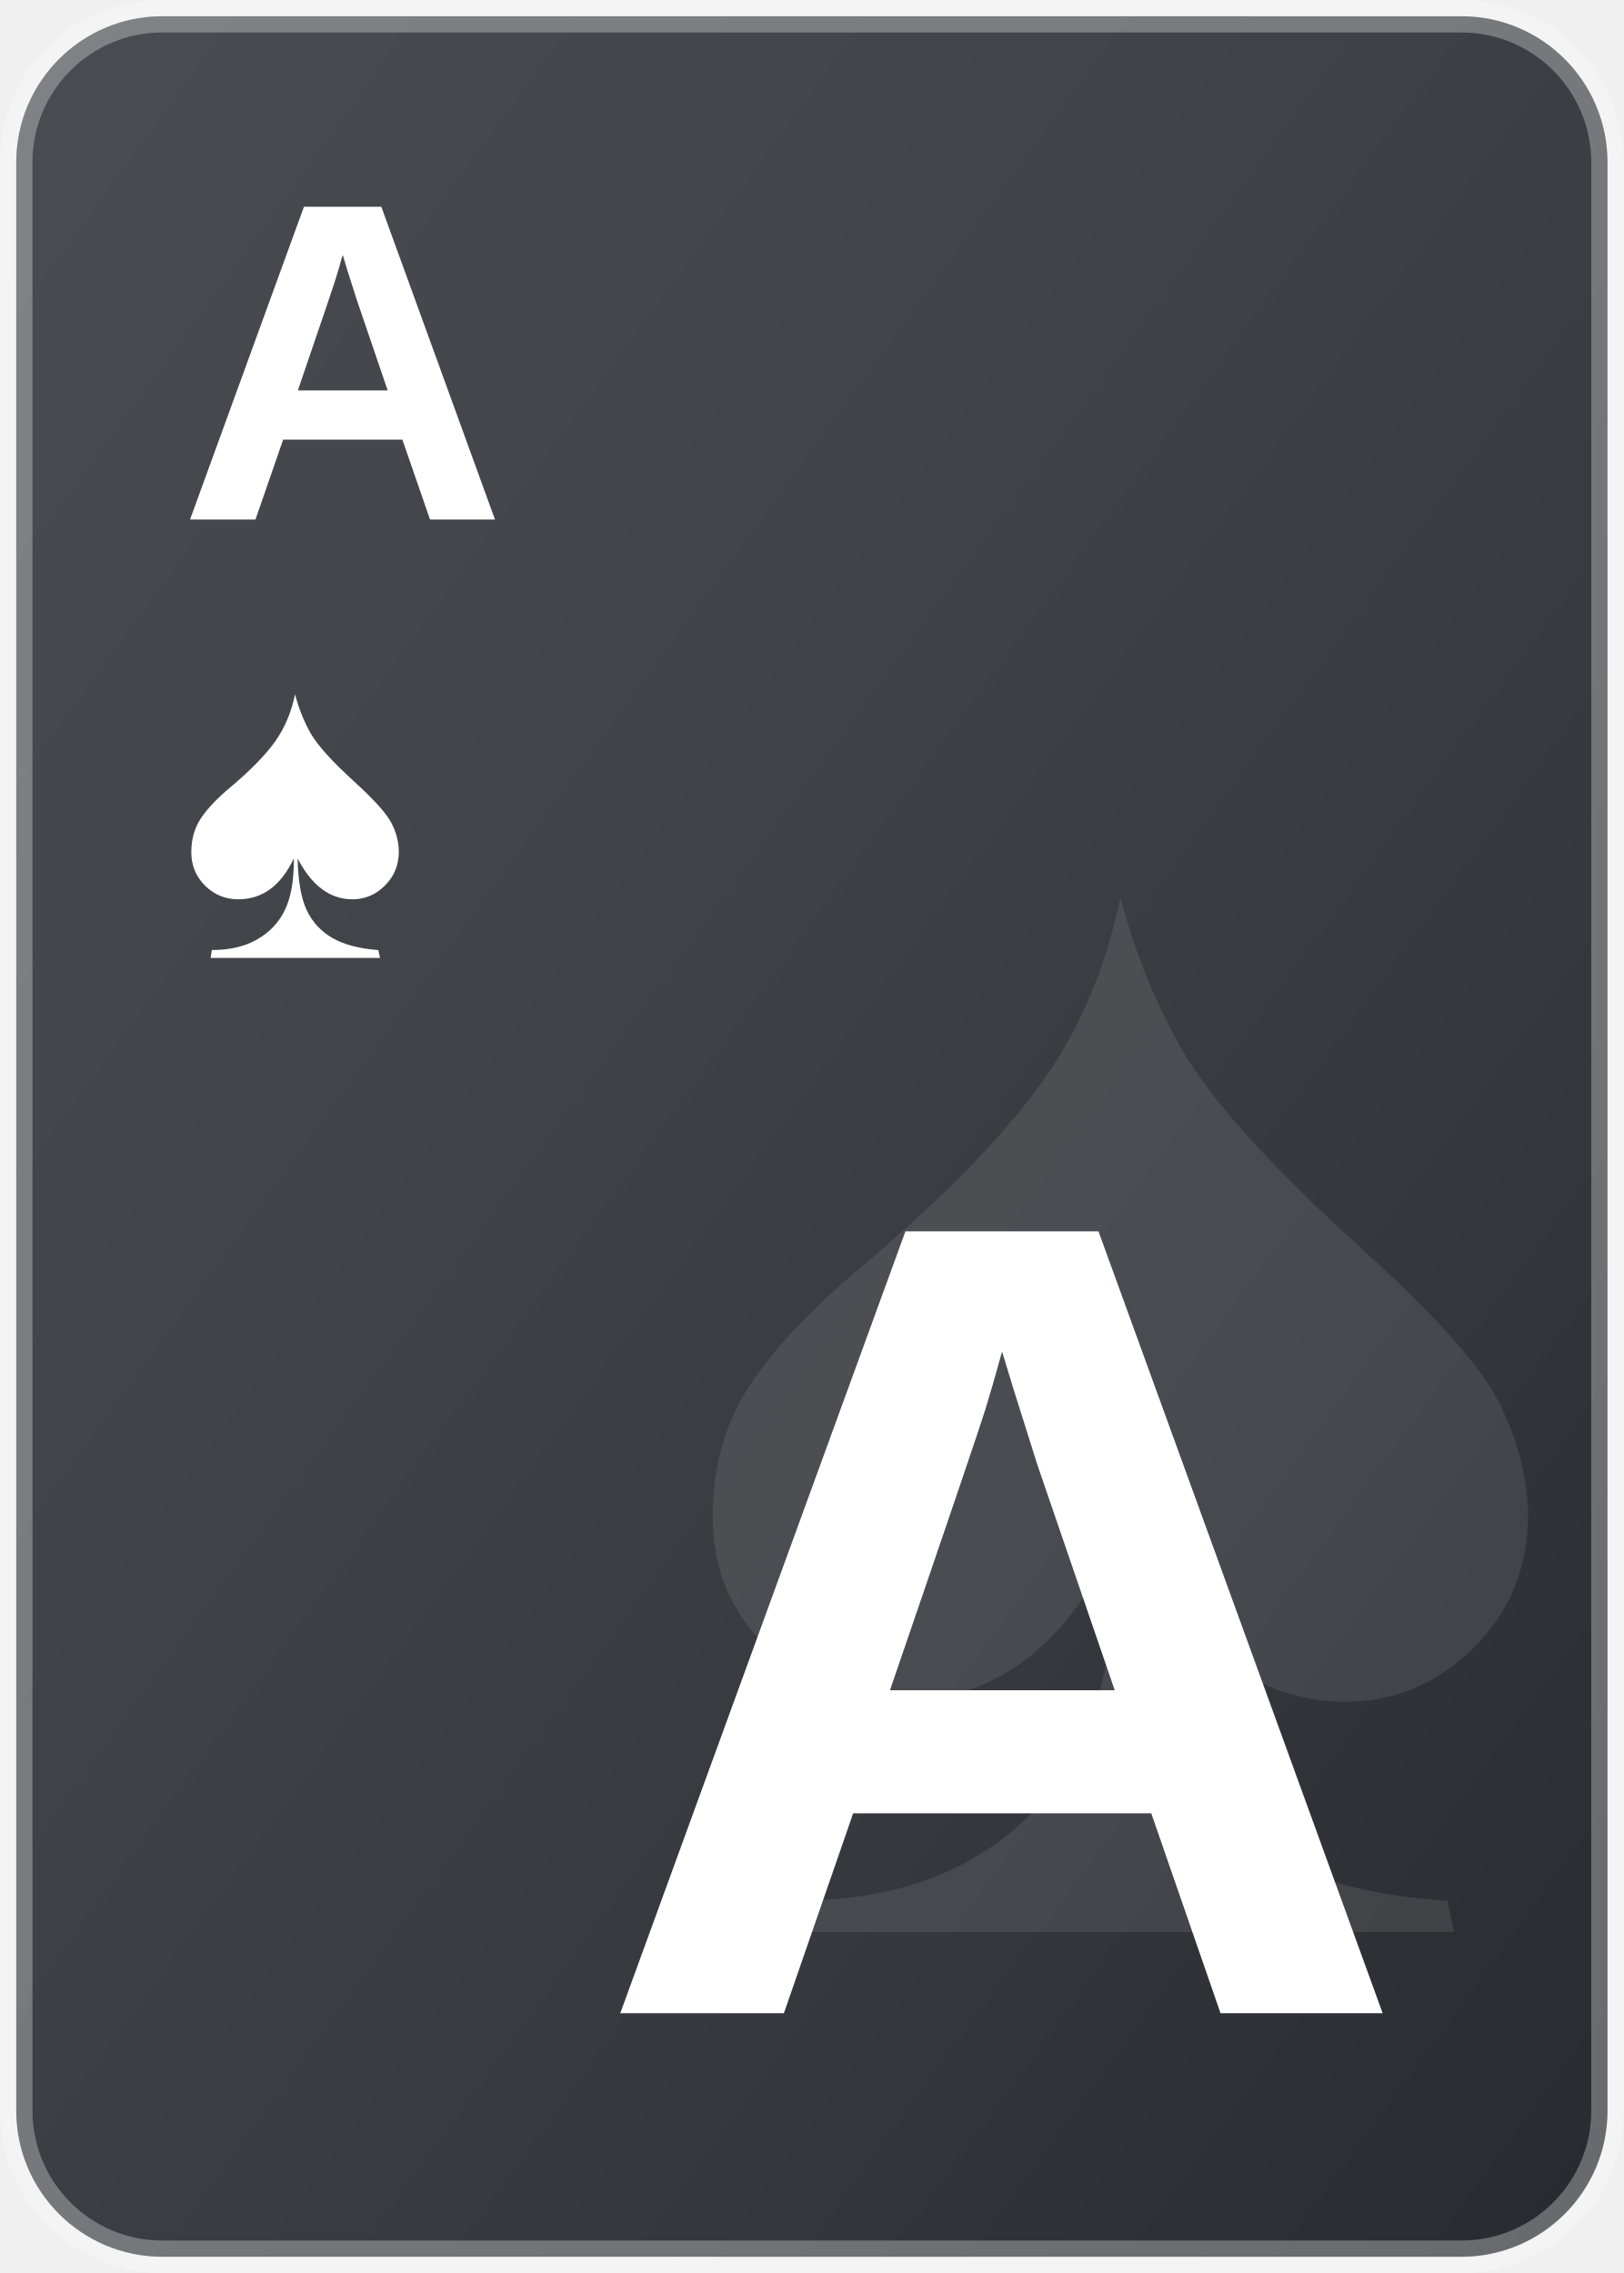
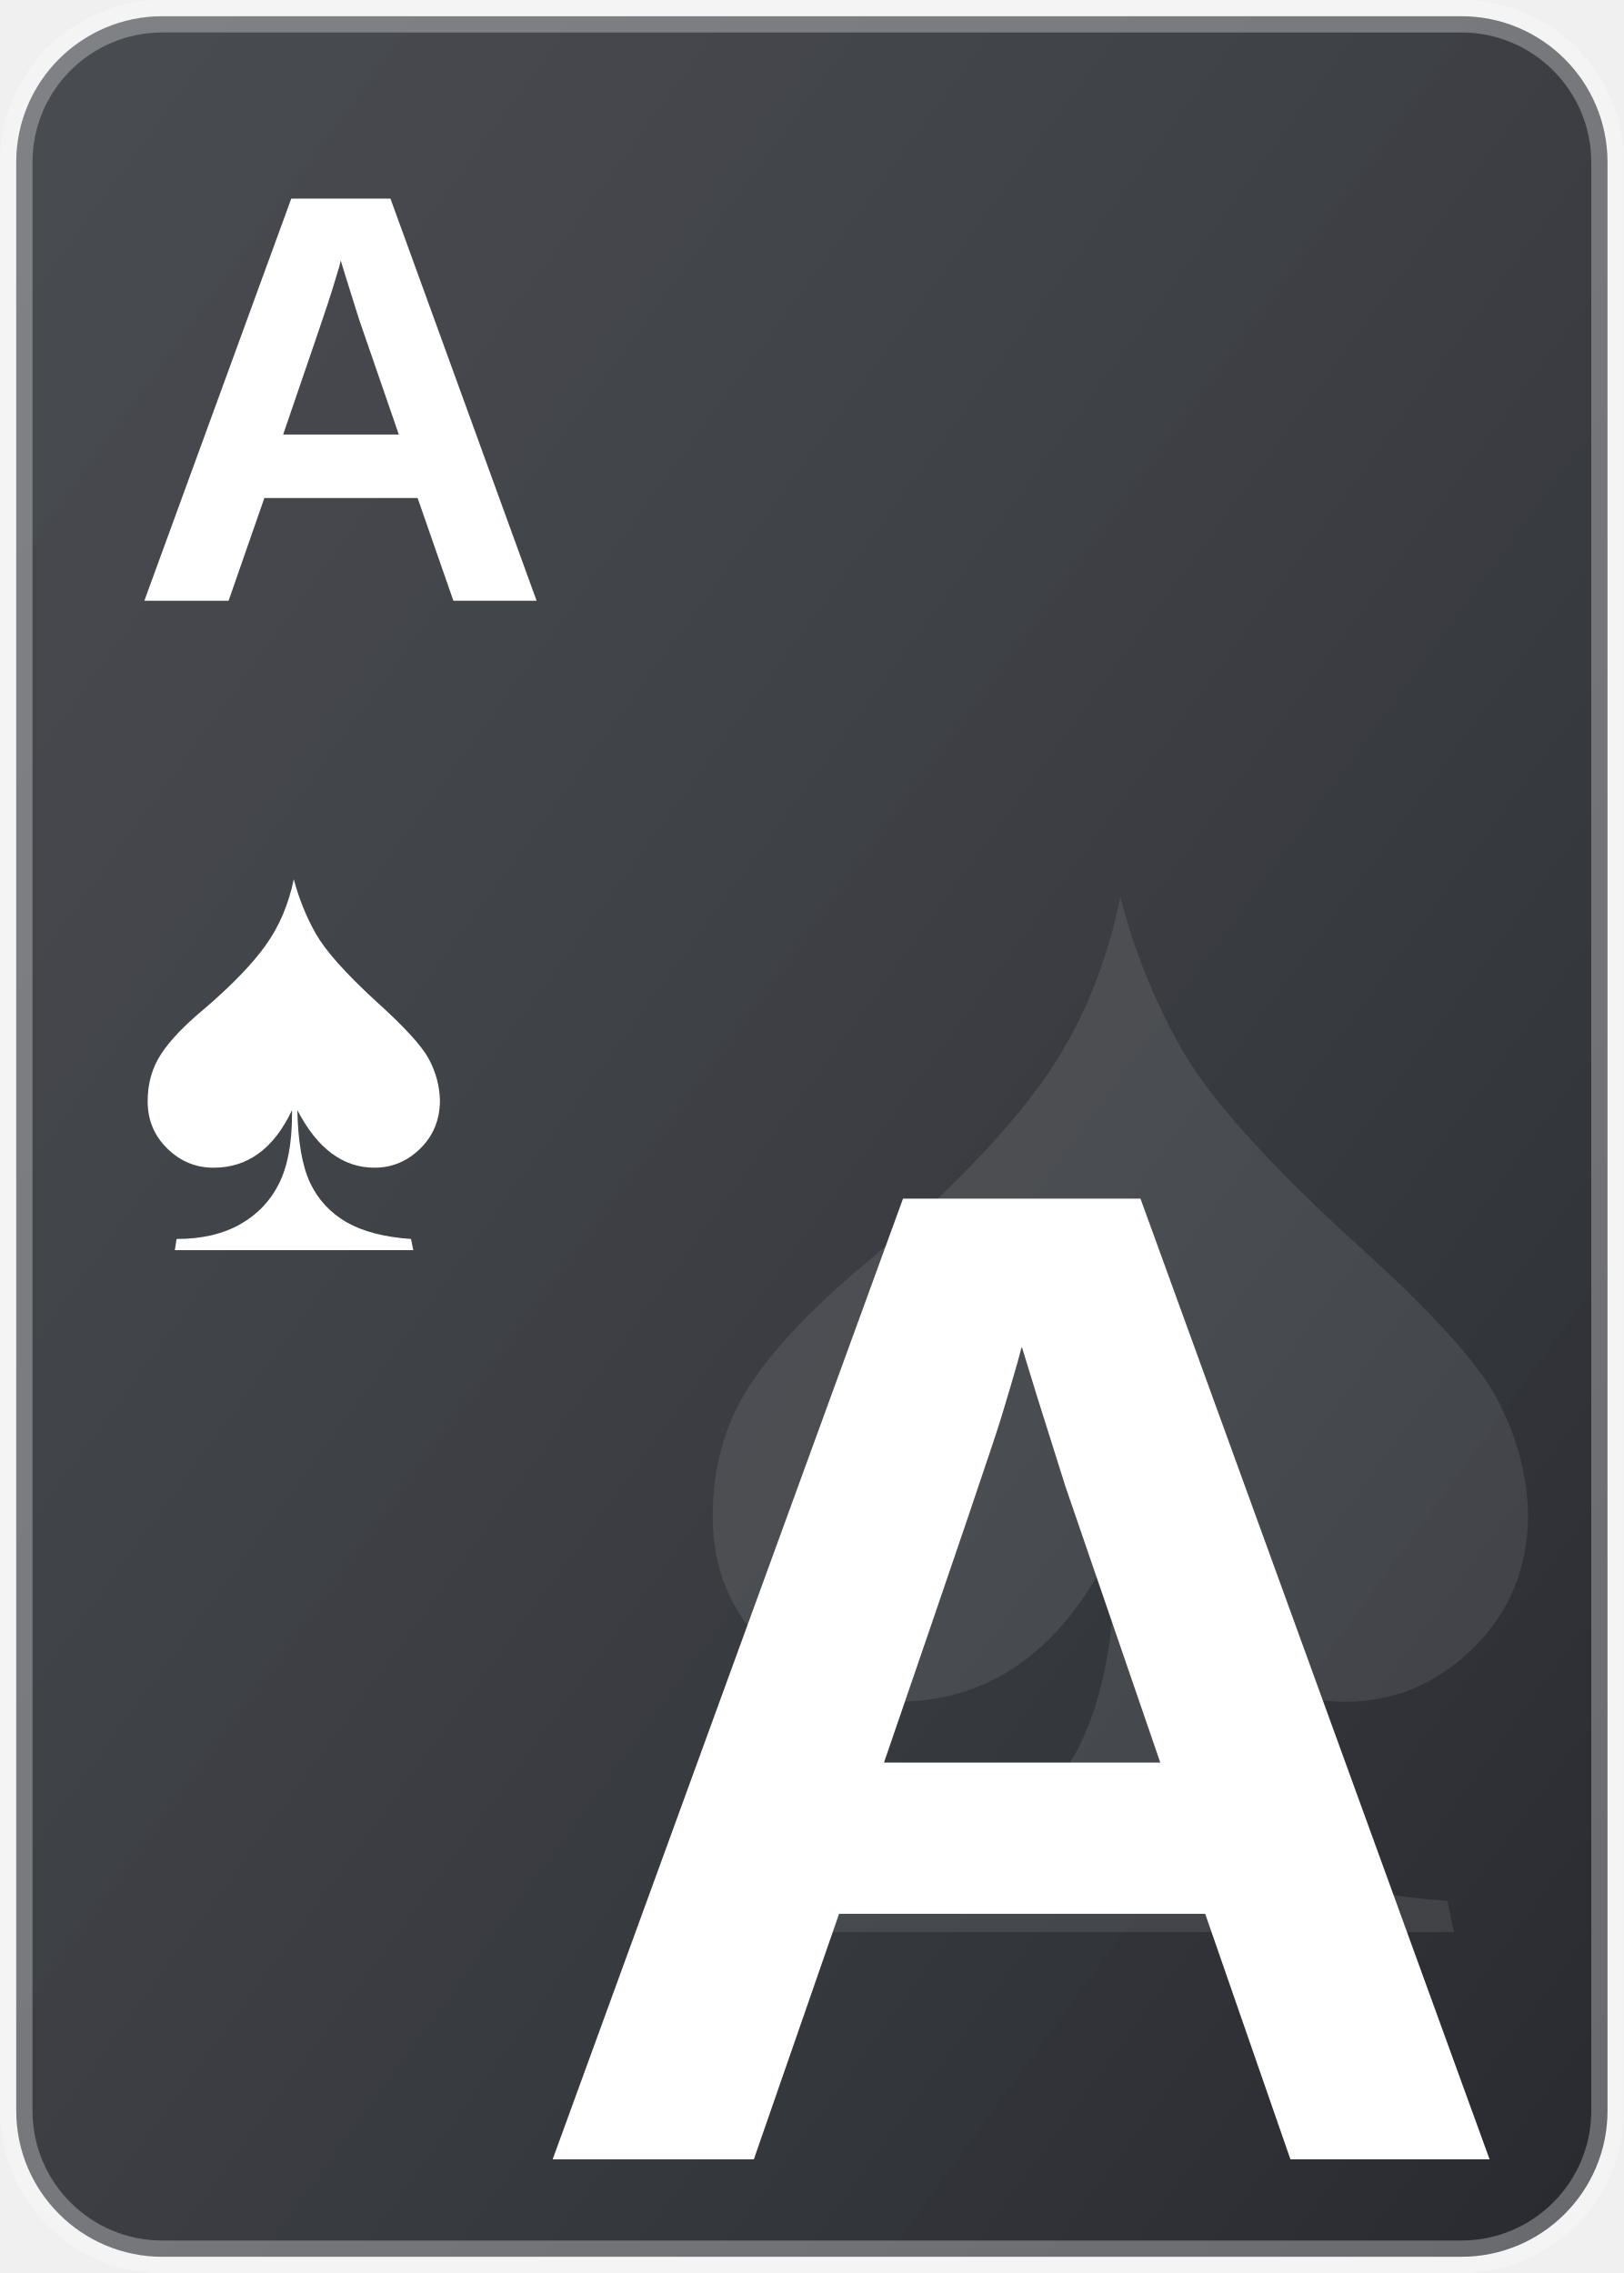
<svg xmlns="http://www.w3.org/2000/svg" viewBox="0 0 100 140" role="img" aria-labelledby="title">
  <defs>
    <linearGradient id="light" x2="1" y2="1">
      <stop stop-color="#fff" stop-opacity=".12" />
      <stop offset="1" stop-color="#000" stop-opacity=".18" />
    </linearGradient>
  </defs>
  <rect x="1" y="1" width="98" height="138" rx="9" fill="#303339" />
  <rect x="1" y="1" width="98" height="138" rx="9" fill="url(#light)" stroke="#fff" stroke-opacity=".3" stroke-width="2" />
  <g fill="#fff" font-family="Arial, sans-serif" font-weight="700">
    <text x="69" y="119" text-anchor="middle" font-size="106" opacity=".09">♠</text>
-     <text x="11" y="32" font-size="28">A</text>
-     <text x="11" y="59" font-size="27">♠</text>
-     <text x="87" y="124" text-anchor="end" font-size="70" letter-spacing="-3">A</text>
+     <text x="8" y="37" font-size="36">A</text>
+     <text x="8" y="77" font-size="38">♠</text>
+     <text x="94" y="133" text-anchor="end" font-size="86" letter-spacing="-3">A</text>
  </g>
</svg>
